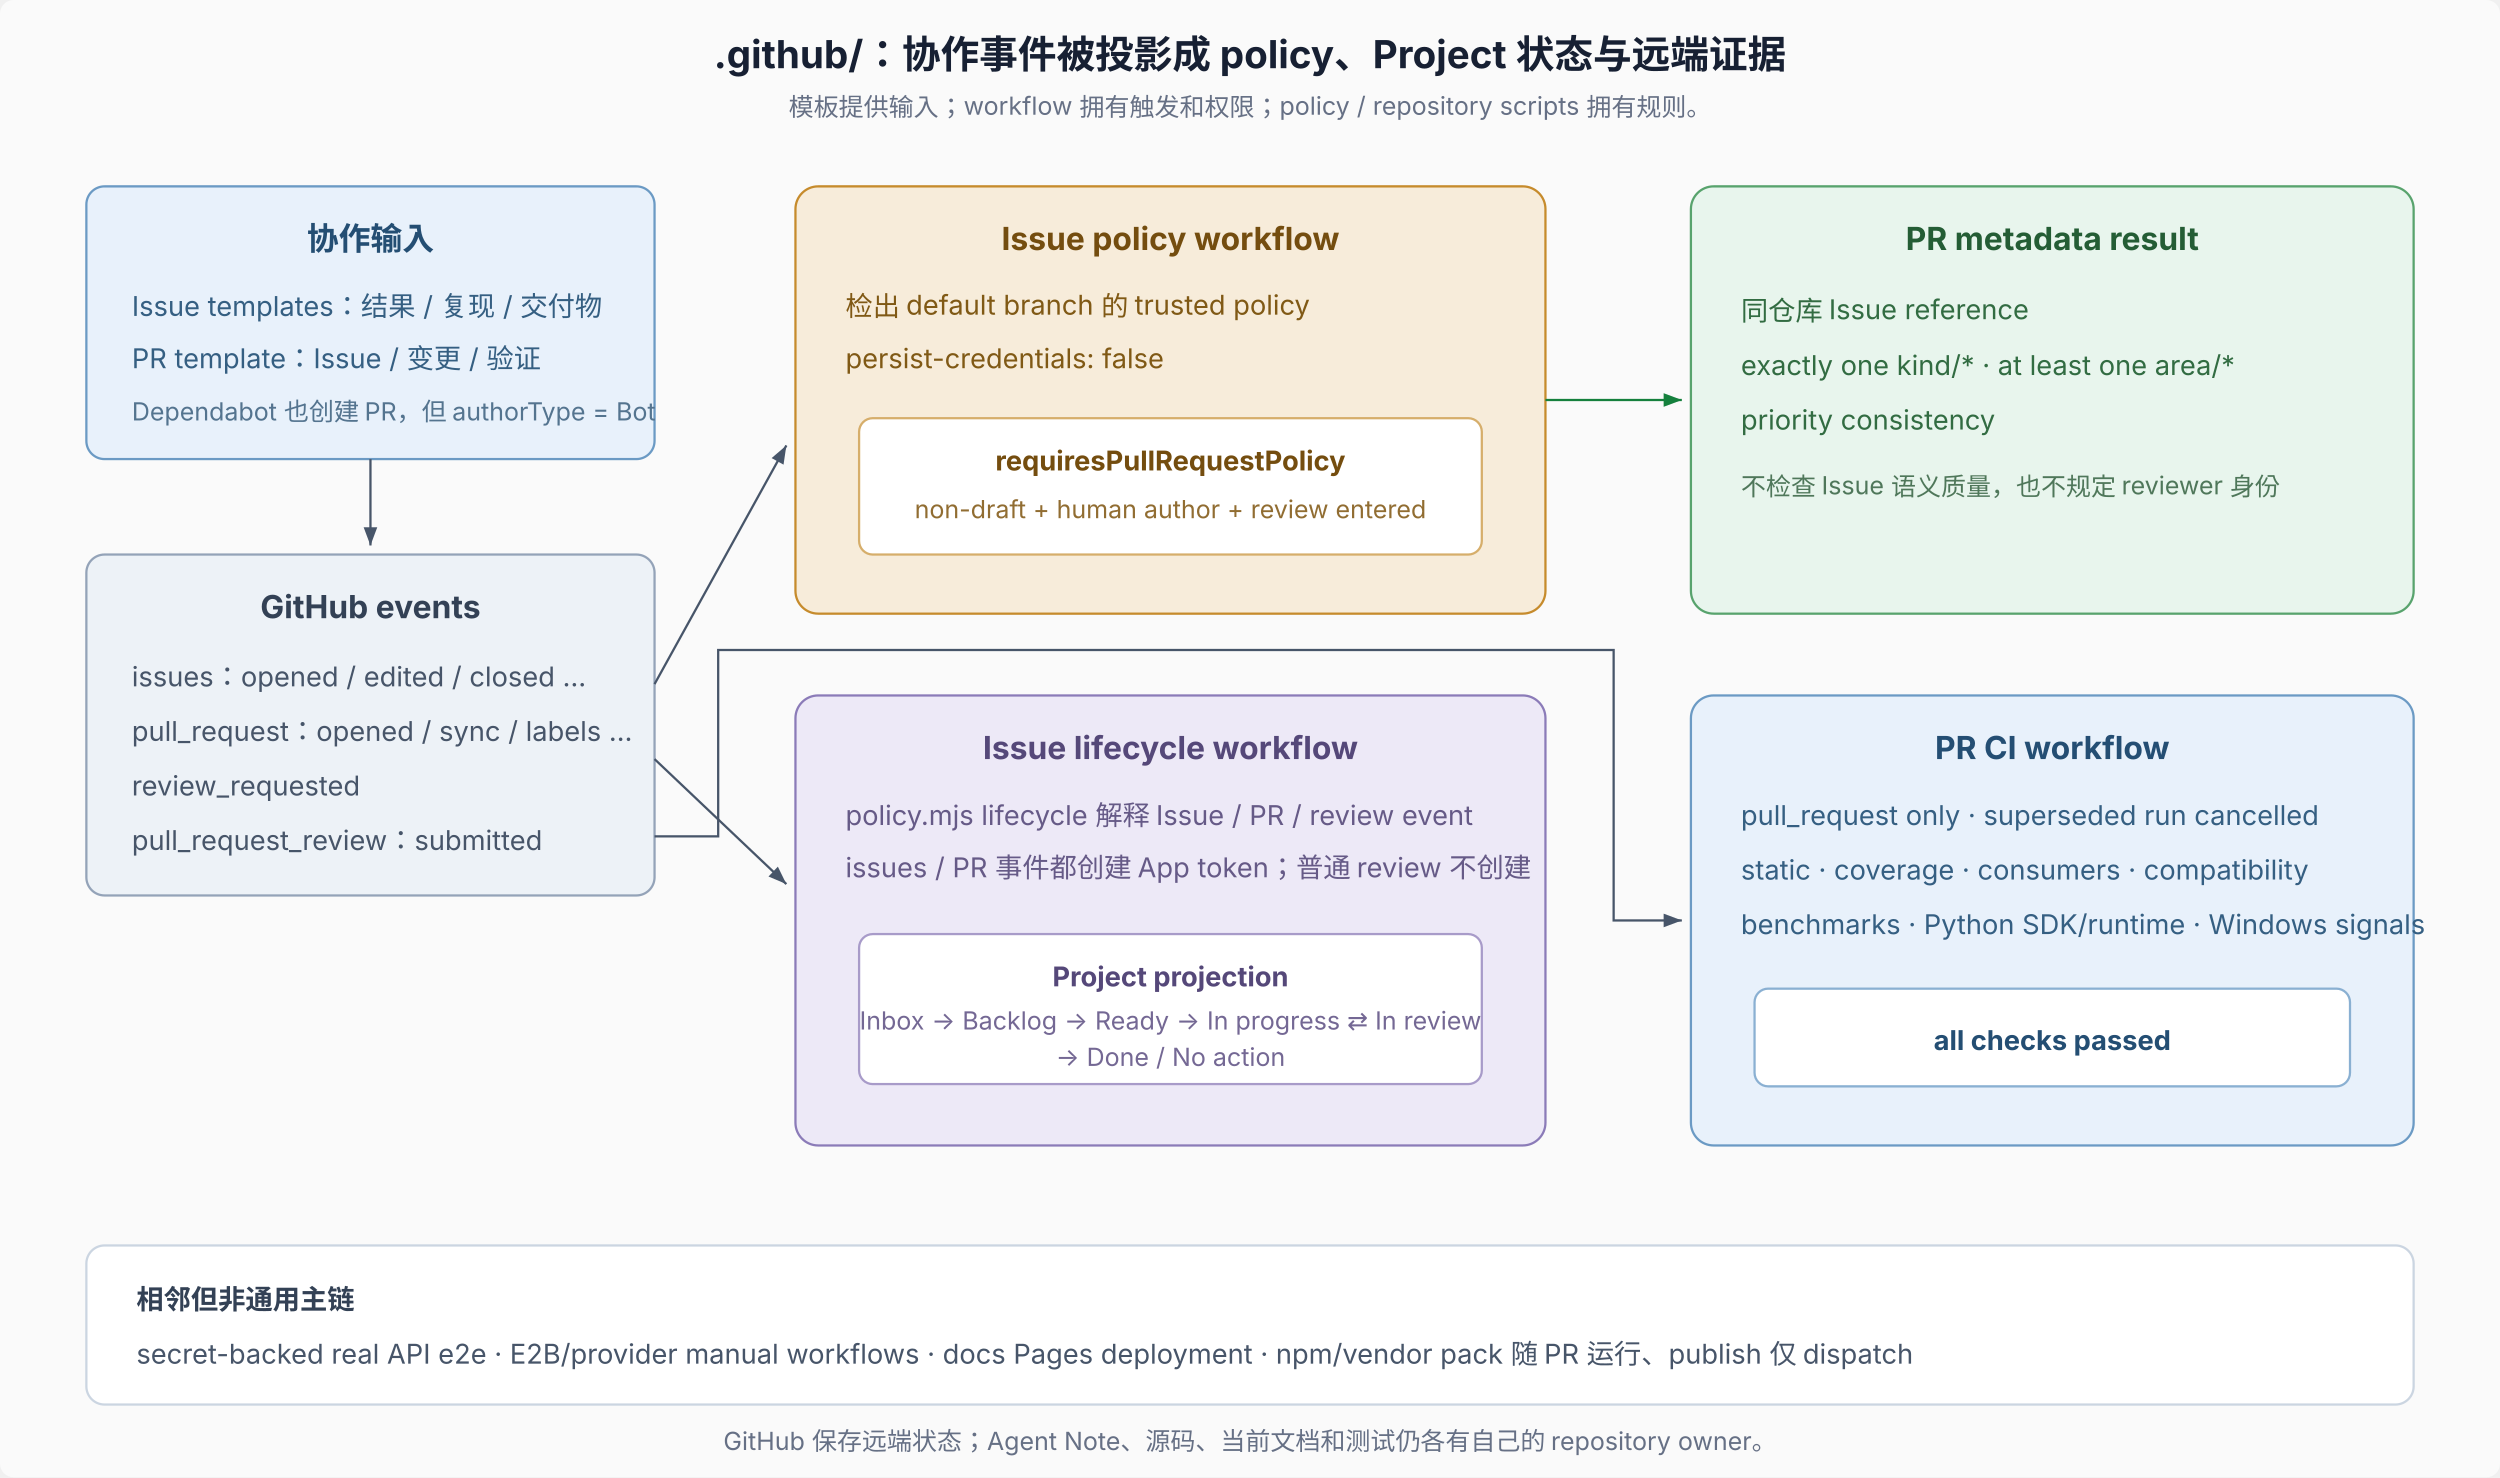
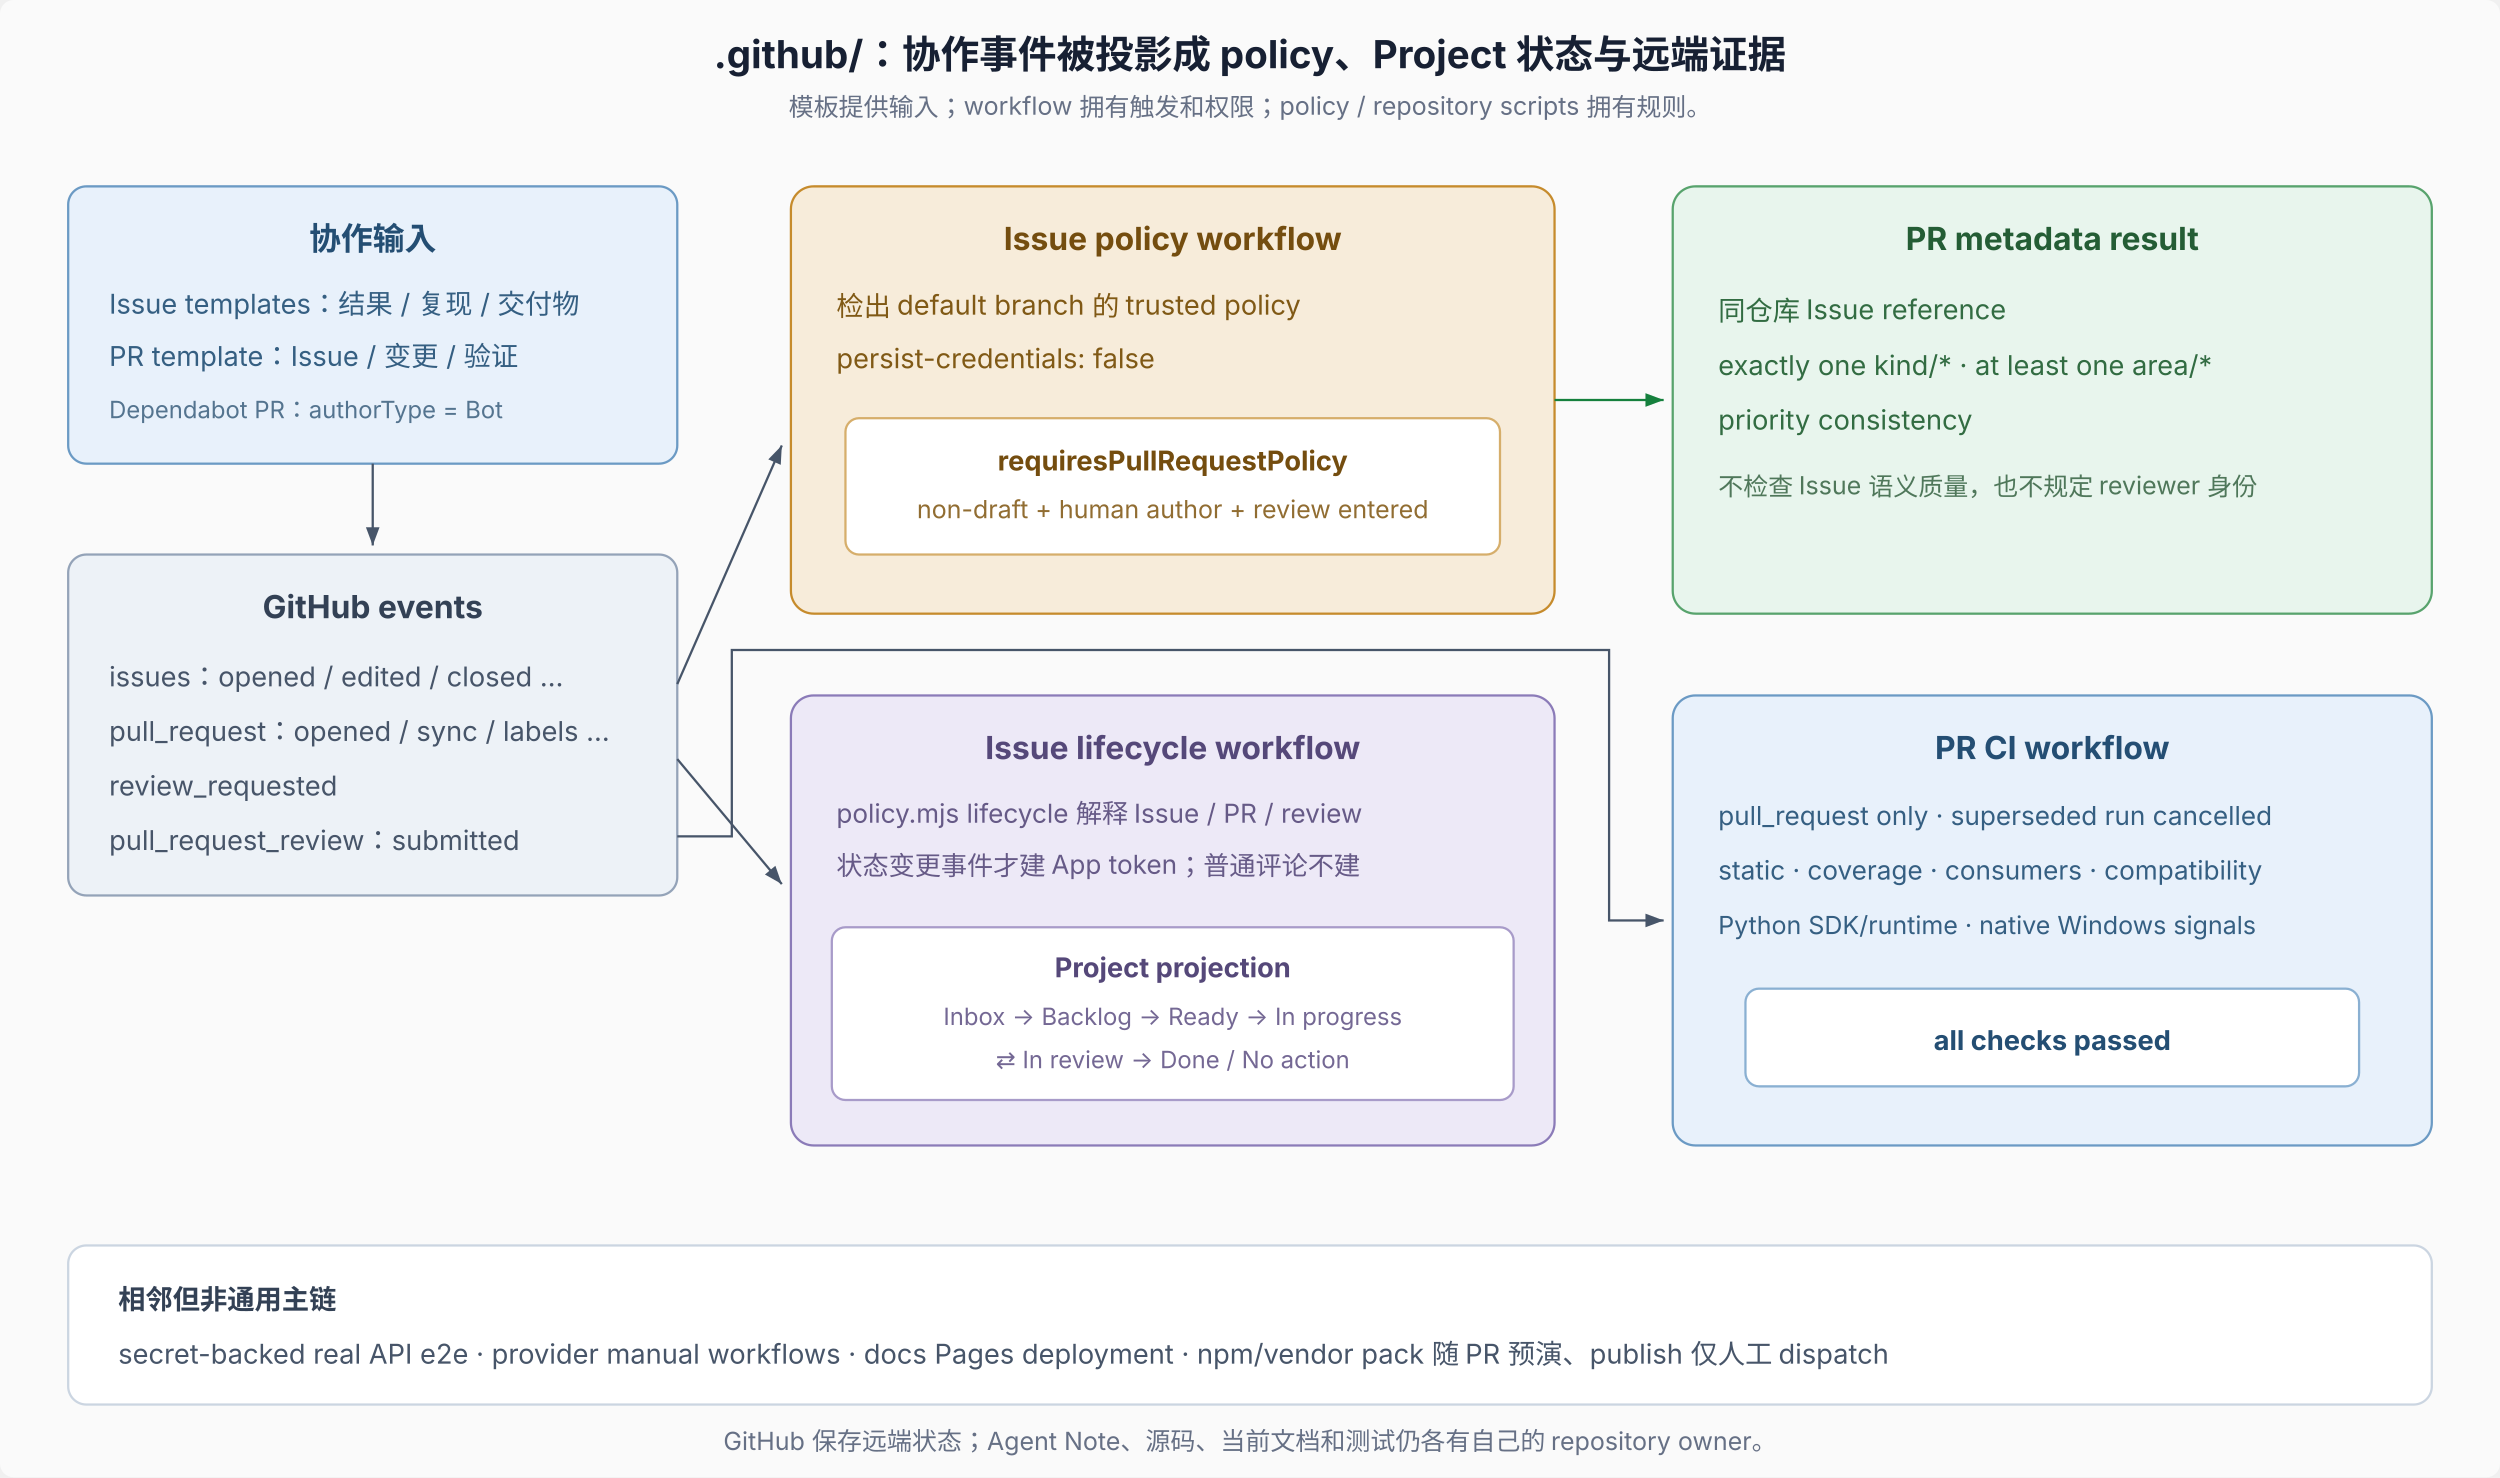
<svg xmlns="http://www.w3.org/2000/svg" width="1100" height="650" viewBox="0 0 1100 650" role="img" aria-labelledby="title desc" font-family="system-ui, -apple-system, 'PingFang SC', 'Noto Sans SC', sans-serif" font-size="12">
  <defs>
    <marker id="a" markerWidth="8" markerHeight="6" refX="8" refY="3" orient="auto">
      <path d="M0,0 L8,3 L0,6 Z" fill="#475569" />
    </marker>
    <marker id="ag" markerWidth="8" markerHeight="6" refX="8" refY="3" orient="auto">
      <path d="M0,0 L8,3 L0,6 Z" fill="#15803d" />
    </marker>
  </defs>
  <rect width="1100" height="650" rx="6" fill="#fafafa" />
  <text x="550" y="30" text-anchor="middle" font-size="17" font-weight="700" fill="#172033">.github/：协作事件被投影成 policy、Project 状态与远端证据</text>
  <text x="550" y="51" text-anchor="middle" font-size="11" fill="#667085">模板提供输入；workflow 拥有触发和权限；policy / repository scripts 拥有规则。</text>
-   <rect x="38" y="82" width="250" height="120" rx="8" fill="#e8f1fb" stroke="#6b9ac4" />
-   <text x="163" y="110" text-anchor="middle" font-size="14" font-weight="700" fill="#244e73">协作输入</text>
-   <text x="58" y="139" fill="#355f82">Issue templates：结果 / 复现 / 交付物</text>
-   <text x="58" y="162" fill="#355f82">PR template：Issue / 变更 / 验证</text>
-   <text x="58" y="185" font-size="11" fill="#54748f">Dependabot 也创建 PR，但 authorType = Bot</text>
-   <rect x="38" y="244" width="250" height="150" rx="8" fill="#edf2f7" stroke="#94a3b8" />
-   <text x="163" y="272" text-anchor="middle" font-size="14" font-weight="700" fill="#334155">GitHub events</text>
-   <text x="58" y="302" fill="#475569">issues：opened / edited / closed ...</text>
-   <text x="58" y="326" fill="#475569">pull_request：opened / sync / labels ...</text>
-   <text x="58" y="350" fill="#475569">review_requested</text>
-   <text x="58" y="374" fill="#475569">pull_request_review：submitted</text>
-   <line x1="163" y1="202" x2="163" y2="240" stroke="#475569" marker-end="url(#a)" />
-   <rect x="350" y="82" width="330" height="188" rx="10" fill="#f7ecda" stroke="#c68b2c" />
-   <text x="515" y="110" text-anchor="middle" font-size="14" font-weight="700" fill="#744d0f">Issue policy workflow</text>
-   <text x="372" y="139" fill="#805915">检出 default branch 的 trusted policy</text>
-   <text x="372" y="162" fill="#805915">persist-credentials: false</text>
-   <rect x="378" y="184" width="274" height="60" rx="6" fill="#fff" stroke="#d6ae6b" />
-   <text x="515" y="207" text-anchor="middle" font-weight="700" fill="#744d0f">requiresPullRequestPolicy</text>
-   <text x="515" y="228" text-anchor="middle" font-size="11" fill="#916d32">non-draft + human author + review entered</text>
-   <rect x="350" y="306" width="330" height="198" rx="10" fill="#ede9f7" stroke="#8b7bb8" />
-   <text x="515" y="334" text-anchor="middle" font-size="14" font-weight="700" fill="#554879">Issue lifecycle workflow</text>
-   <text x="372" y="363" fill="#665a87">policy.mjs lifecycle 解释 Issue / PR / review event</text>
-   <text x="372" y="386" fill="#665a87">issues / PR 事件都创建 App token；普通 review 不创建</text>
-   <rect x="378" y="411" width="274" height="66" rx="6" fill="#fff" stroke="#a89bc9" />
-   <text x="515" y="434" text-anchor="middle" font-weight="700" fill="#554879">Project projection</text>
-   <text x="515" y="453" text-anchor="middle" font-size="11" fill="#746894">Inbox → Backlog → Ready → In progress ⇄ In review<tspan x="515" y="469">→ Done / No action</tspan>
-   </text>
-   <rect x="744" y="82" width="318" height="188" rx="10" fill="#e8f5ed" stroke="#58a36d" />
+   <rect x="30" y="82" width="268" height="122" rx="8" fill="#e8f1fb" stroke="#6b9ac4" />
+   <text x="164" y="110" text-anchor="middle" font-size="14" font-weight="700" fill="#244e73">协作输入</text>
+   <text x="48" y="138" fill="#355f82">Issue templates：结果 / 复现 / 交付物</text>
+   <text x="48" y="161" fill="#355f82">PR template：Issue / 变更 / 验证</text>
+   <text x="48" y="184" font-size="10.5" fill="#54748f">Dependabot PR：authorType = Bot</text>
+   <rect x="30" y="244" width="268" height="150" rx="8" fill="#edf2f7" stroke="#94a3b8" />
+   <text x="164" y="272" text-anchor="middle" font-size="14" font-weight="700" fill="#334155">GitHub events</text>
+   <text x="48" y="302" fill="#475569">issues：opened / edited / closed ...</text>
+   <text x="48" y="326" fill="#475569">pull_request：opened / sync / labels ...</text>
+   <text x="48" y="350" fill="#475569">review_requested</text>
+   <text x="48" y="374" fill="#475569">pull_request_review：submitted</text>
+   <line x1="164" y1="204" x2="164" y2="240" stroke="#475569" marker-end="url(#a)" />
+   <rect x="348" y="82" width="336" height="188" rx="10" fill="#f7ecda" stroke="#c68b2c" />
+   <text x="516" y="110" text-anchor="middle" font-size="14" font-weight="700" fill="#744d0f">Issue policy workflow</text>
+   <text x="368" y="139" fill="#805915">检出 default branch 的 trusted policy</text>
+   <text x="368" y="162" fill="#805915">persist-credentials: false</text>
+   <rect x="372" y="184" width="288" height="60" rx="6" fill="#fff" stroke="#d6ae6b" />
+   <text x="516" y="207" text-anchor="middle" font-weight="700" fill="#744d0f">requiresPullRequestPolicy</text>
+   <text x="516" y="228" text-anchor="middle" font-size="11" fill="#916d32">non-draft + human author + review entered</text>
+   <rect x="348" y="306" width="336" height="198" rx="10" fill="#ede9f7" stroke="#8b7bb8" />
+   <text x="516" y="334" text-anchor="middle" font-size="14" font-weight="700" fill="#554879">Issue lifecycle workflow</text>
+   <text x="368" y="362" font-size="11.5" fill="#665a87">policy.mjs lifecycle 解释 Issue / PR / review</text>
+   <text x="368" y="385" font-size="11.5" fill="#665a87">状态变更事件才建 App token；普通评论不建</text>
+   <rect x="366" y="408" width="300" height="76" rx="6" fill="#fff" stroke="#a89bc9" />
+   <text x="516" y="430" text-anchor="middle" font-weight="700" fill="#554879">Project projection</text>
+   <text x="516" y="451" text-anchor="middle" font-size="10.5" fill="#746894">Inbox → Backlog → Ready → In progress</text>
+   <text x="516" y="470" text-anchor="middle" font-size="10.5" fill="#746894">⇄ In review → Done / No action</text>
+   <rect x="736" y="82" width="334" height="188" rx="10" fill="#e8f5ed" stroke="#58a36d" />
  <text x="903" y="110" text-anchor="middle" font-size="14" font-weight="700" fill="#245d35">PR metadata result</text>
-   <text x="766" y="141" fill="#326c42">同仓库 Issue reference</text>
-   <text x="766" y="165" fill="#326c42">exactly one kind/* · at least one area/*</text>
-   <text x="766" y="189" fill="#326c42">priority consistency</text>
-   <text x="766" y="218" font-size="11" fill="#4f775a">不检查 Issue 语义质量，也不规定 reviewer 身份</text>
-   <line x1="680" y1="176" x2="740" y2="176" stroke="#15803d" marker-end="url(#ag)" />
-   <rect x="744" y="306" width="318" height="198" rx="10" fill="#e8f1fb" stroke="#6b9ac4" />
+   <text x="756" y="141" fill="#326c42">同仓库 Issue reference</text>
+   <text x="756" y="165" fill="#326c42">exactly one kind/* · at least one area/*</text>
+   <text x="756" y="189" fill="#326c42">priority consistency</text>
+   <text x="756" y="218" font-size="11" fill="#4f775a">不检查 Issue 语义质量，也不规定 reviewer 身份</text>
+   <line x1="684" y1="176" x2="732" y2="176" stroke="#15803d" marker-end="url(#ag)" />
+   <rect x="736" y="306" width="334" height="198" rx="10" fill="#e8f1fb" stroke="#6b9ac4" />
  <text x="903" y="334" text-anchor="middle" font-size="14" font-weight="700" fill="#244e73">PR CI workflow</text>
-   <text x="766" y="363" fill="#355f82">pull_request only · superseded run cancelled</text>
-   <text x="766" y="387" fill="#355f82">static · coverage · consumers · compatibility</text>
-   <text x="766" y="411" fill="#355f82">benchmarks · Python SDK/runtime · Windows signals</text>
-   <rect x="772" y="435" width="262" height="43" rx="6" fill="#fff" stroke="#8ab0d2" />
+   <text x="756" y="363" font-size="11.5" fill="#355f82">pull_request only · superseded run cancelled</text>
+   <text x="756" y="387" font-size="11.5" fill="#355f82">static · coverage · consumers · compatibility</text>
+   <text x="756" y="411" font-size="11" fill="#355f82">Python SDK/runtime · native Windows signals</text>
+   <rect x="768" y="435" width="270" height="43" rx="6" fill="#fff" stroke="#8ab0d2" />
  <text x="903" y="462" text-anchor="middle" font-weight="700" fill="#244e73">all checks passed</text>
-   <line x1="288" y1="301" x2="346" y2="196" stroke="#475569" marker-end="url(#a)" />
-   <line x1="288" y1="334" x2="346" y2="389" stroke="#475569" marker-end="url(#a)" />
-   <path d="M288 368 L316 368 L316 286 L710 286 L710 405 L740 405" fill="none" stroke="#475569" marker-end="url(#a)" />
-   <rect x="38" y="548" width="1024" height="70" rx="8" fill="#fff" stroke="#cbd5e1" />
-   <text x="60" y="576" font-size="12" font-weight="700" fill="#334155">相邻但非通用主链</text>
-   <text x="60" y="600" fill="#475569">secret-backed real API e2e · E2B/provider manual workflows · docs Pages deployment · npm/vendor pack 随 PR 运行、publish 仅 dispatch</text>
+   <line x1="298" y1="301" x2="344" y2="196" stroke="#475569" marker-end="url(#a)" />
+   <line x1="298" y1="334" x2="344" y2="389" stroke="#475569" marker-end="url(#a)" />
+   <path d="M298 368 L322 368 L322 286 L708 286 L708 405 L732 405" fill="none" stroke="#475569" marker-end="url(#a)" />
+   <rect x="30" y="548" width="1040" height="70" rx="8" fill="#fff" stroke="#cbd5e1" />
+   <text x="52" y="576" font-size="12" font-weight="700" fill="#334155">相邻但非通用主链</text>
+   <text x="52" y="600" fill="#475569">secret-backed real API e2e · provider manual workflows · docs Pages deployment · npm/vendor pack 随 PR 预演、publish 仅人工 dispatch</text>
  <text x="550" y="638" text-anchor="middle" font-size="11" fill="#667085">GitHub 保存远端状态；Agent Note、源码、当前文档和测试仍各有自己的 repository owner。</text>
</svg>
